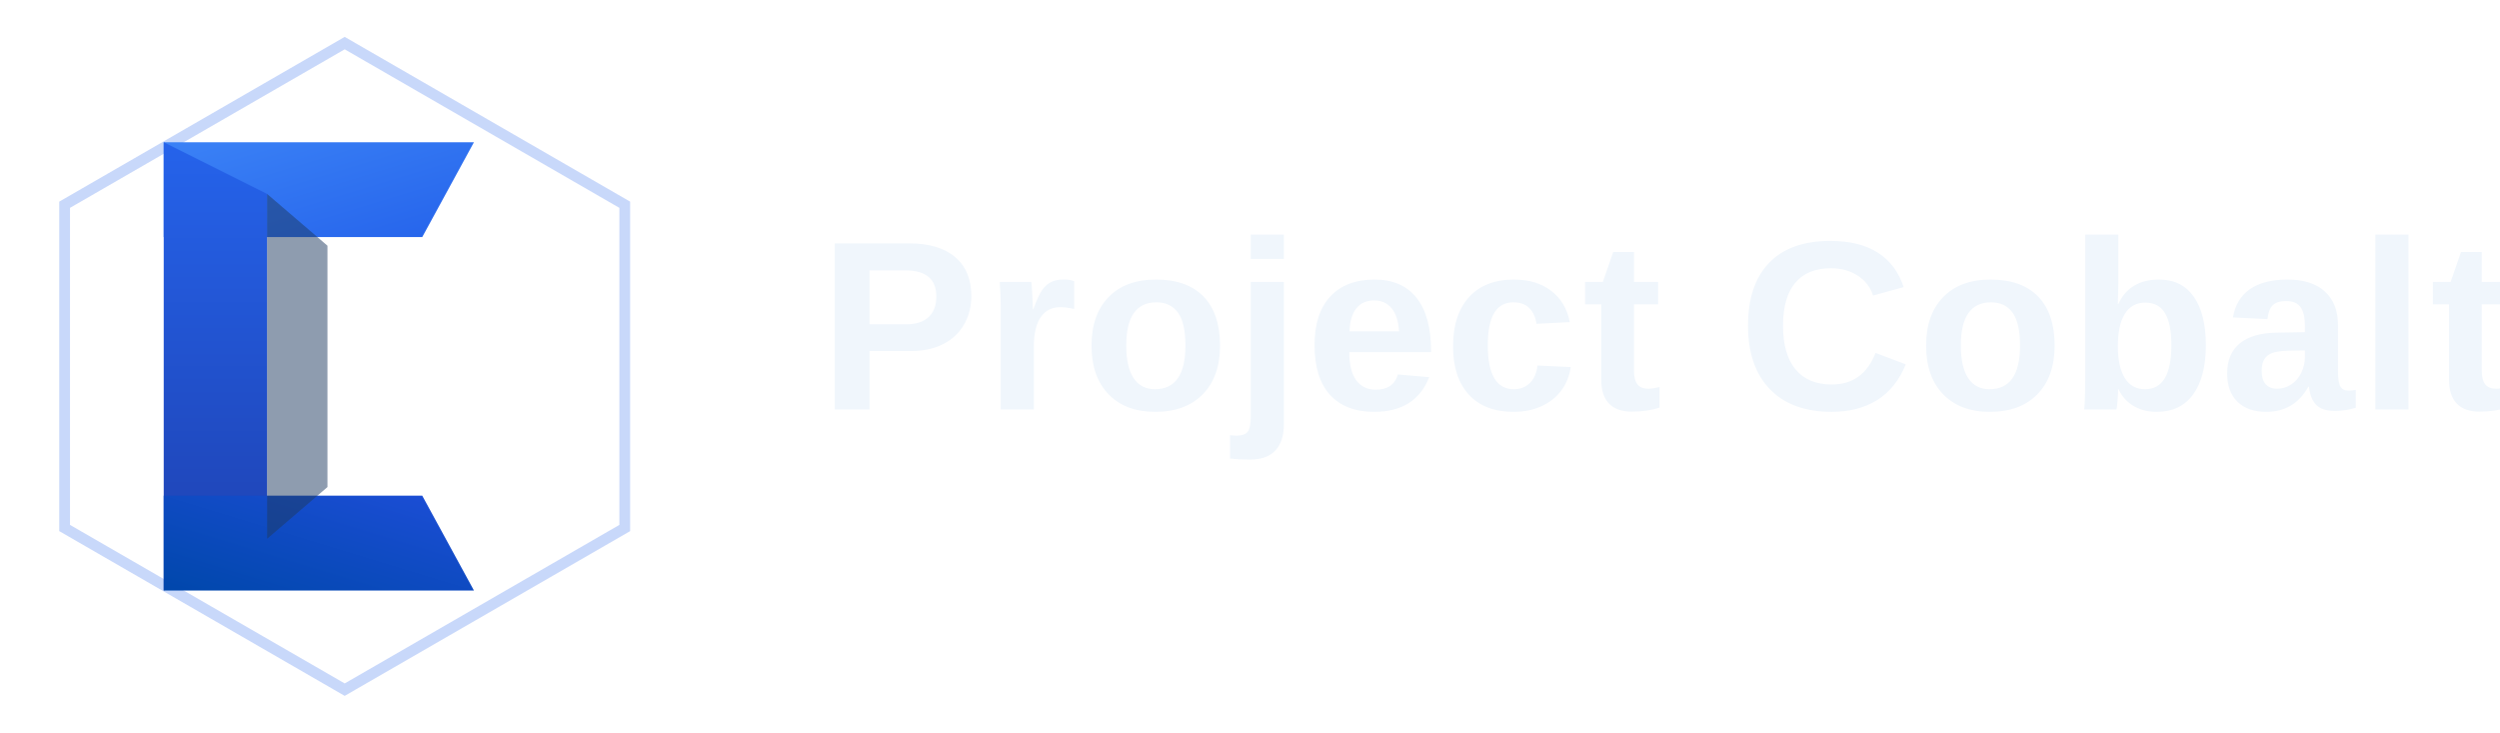
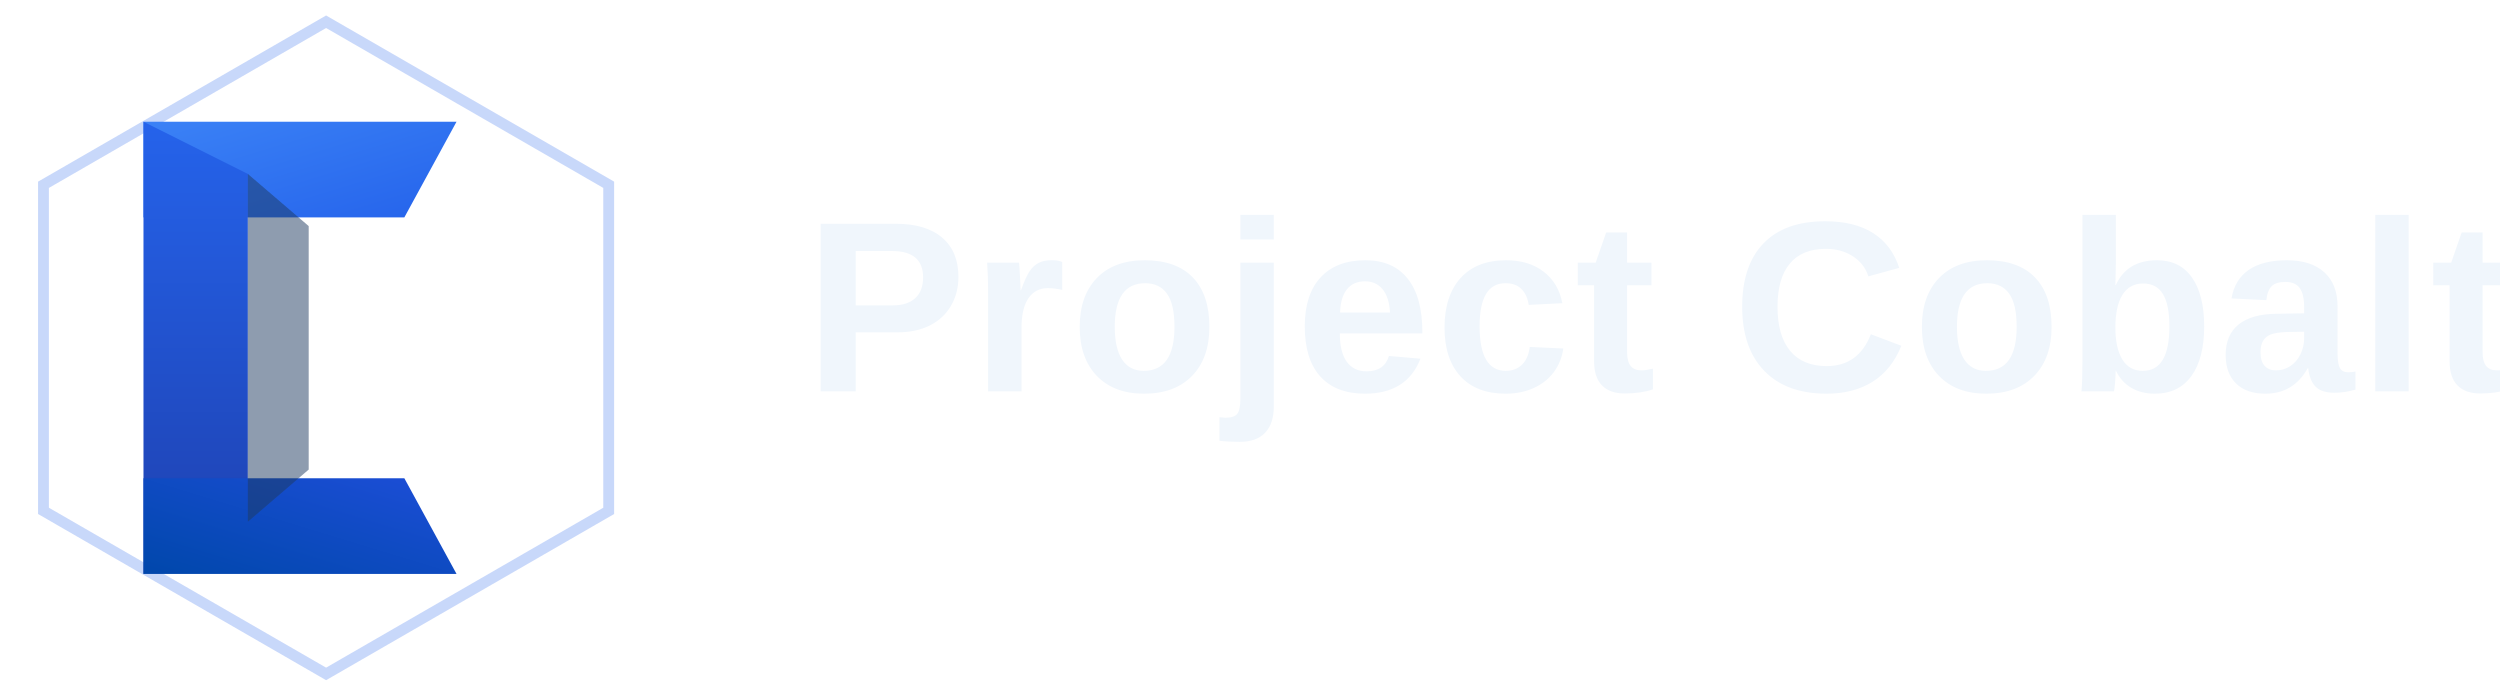
- <svg xmlns="http://www.w3.org/2000/svg" viewBox="50 65 580 170" width="580" height="170">
+ <svg xmlns="http://www.w3.org/2000/svg" viewBox="55 70 575 160" width="575" height="160">
  <defs>
    <linearGradient id="mark-light" x1="0%" y1="0%" x2="100%" y2="100%">
      <stop offset="0%" style="stop-color:#3b82f6" />
      <stop offset="100%" style="stop-color:#2563eb" />
    </linearGradient>
    <linearGradient id="mark-dark" x1="100%" y1="0%" x2="0%" y2="100%">
      <stop offset="0%" style="stop-color:#1d4ed8" />
      <stop offset="100%" style="stop-color:#0047AB" />
    </linearGradient>
    <linearGradient id="mark-mid" x1="50%" y1="0%" x2="50%" y2="100%">
      <stop offset="0%" style="stop-color:#2563eb" />
      <stop offset="100%" style="stop-color:#1e40af" />
    </linearGradient>
  </defs>
  <g transform="translate(130, 150)">
    <polygon points="0,-75 65,-37.5 65,37.5 0,75 -65,37.5 -65,-37.5" fill="none" stroke="#2563eb" stroke-width="2.5" opacity="0.25" />
    <polygon points="-42,-52 30,-52 18,-30 -42,-30" fill="url(#mark-light)" />
    <polygon points="-42,-52 -42,52 -18,40 -18,-40" fill="url(#mark-mid)" />
    <polygon points="-42,52 30,52 18,30 -42,30" fill="url(#mark-dark)" />
    <polygon points="-18,-40 -4,-28 -4,28 -18,40" fill="#1e3a5f" opacity="0.5" />
  </g>
  <text x="240" y="160" fill="#f0f6fc" font-family="'Segoe UI', 'Helvetica Neue', Arial, sans-serif" font-size="56" font-weight="700" letter-spacing="1">Project Cobalt</text>
</svg>
